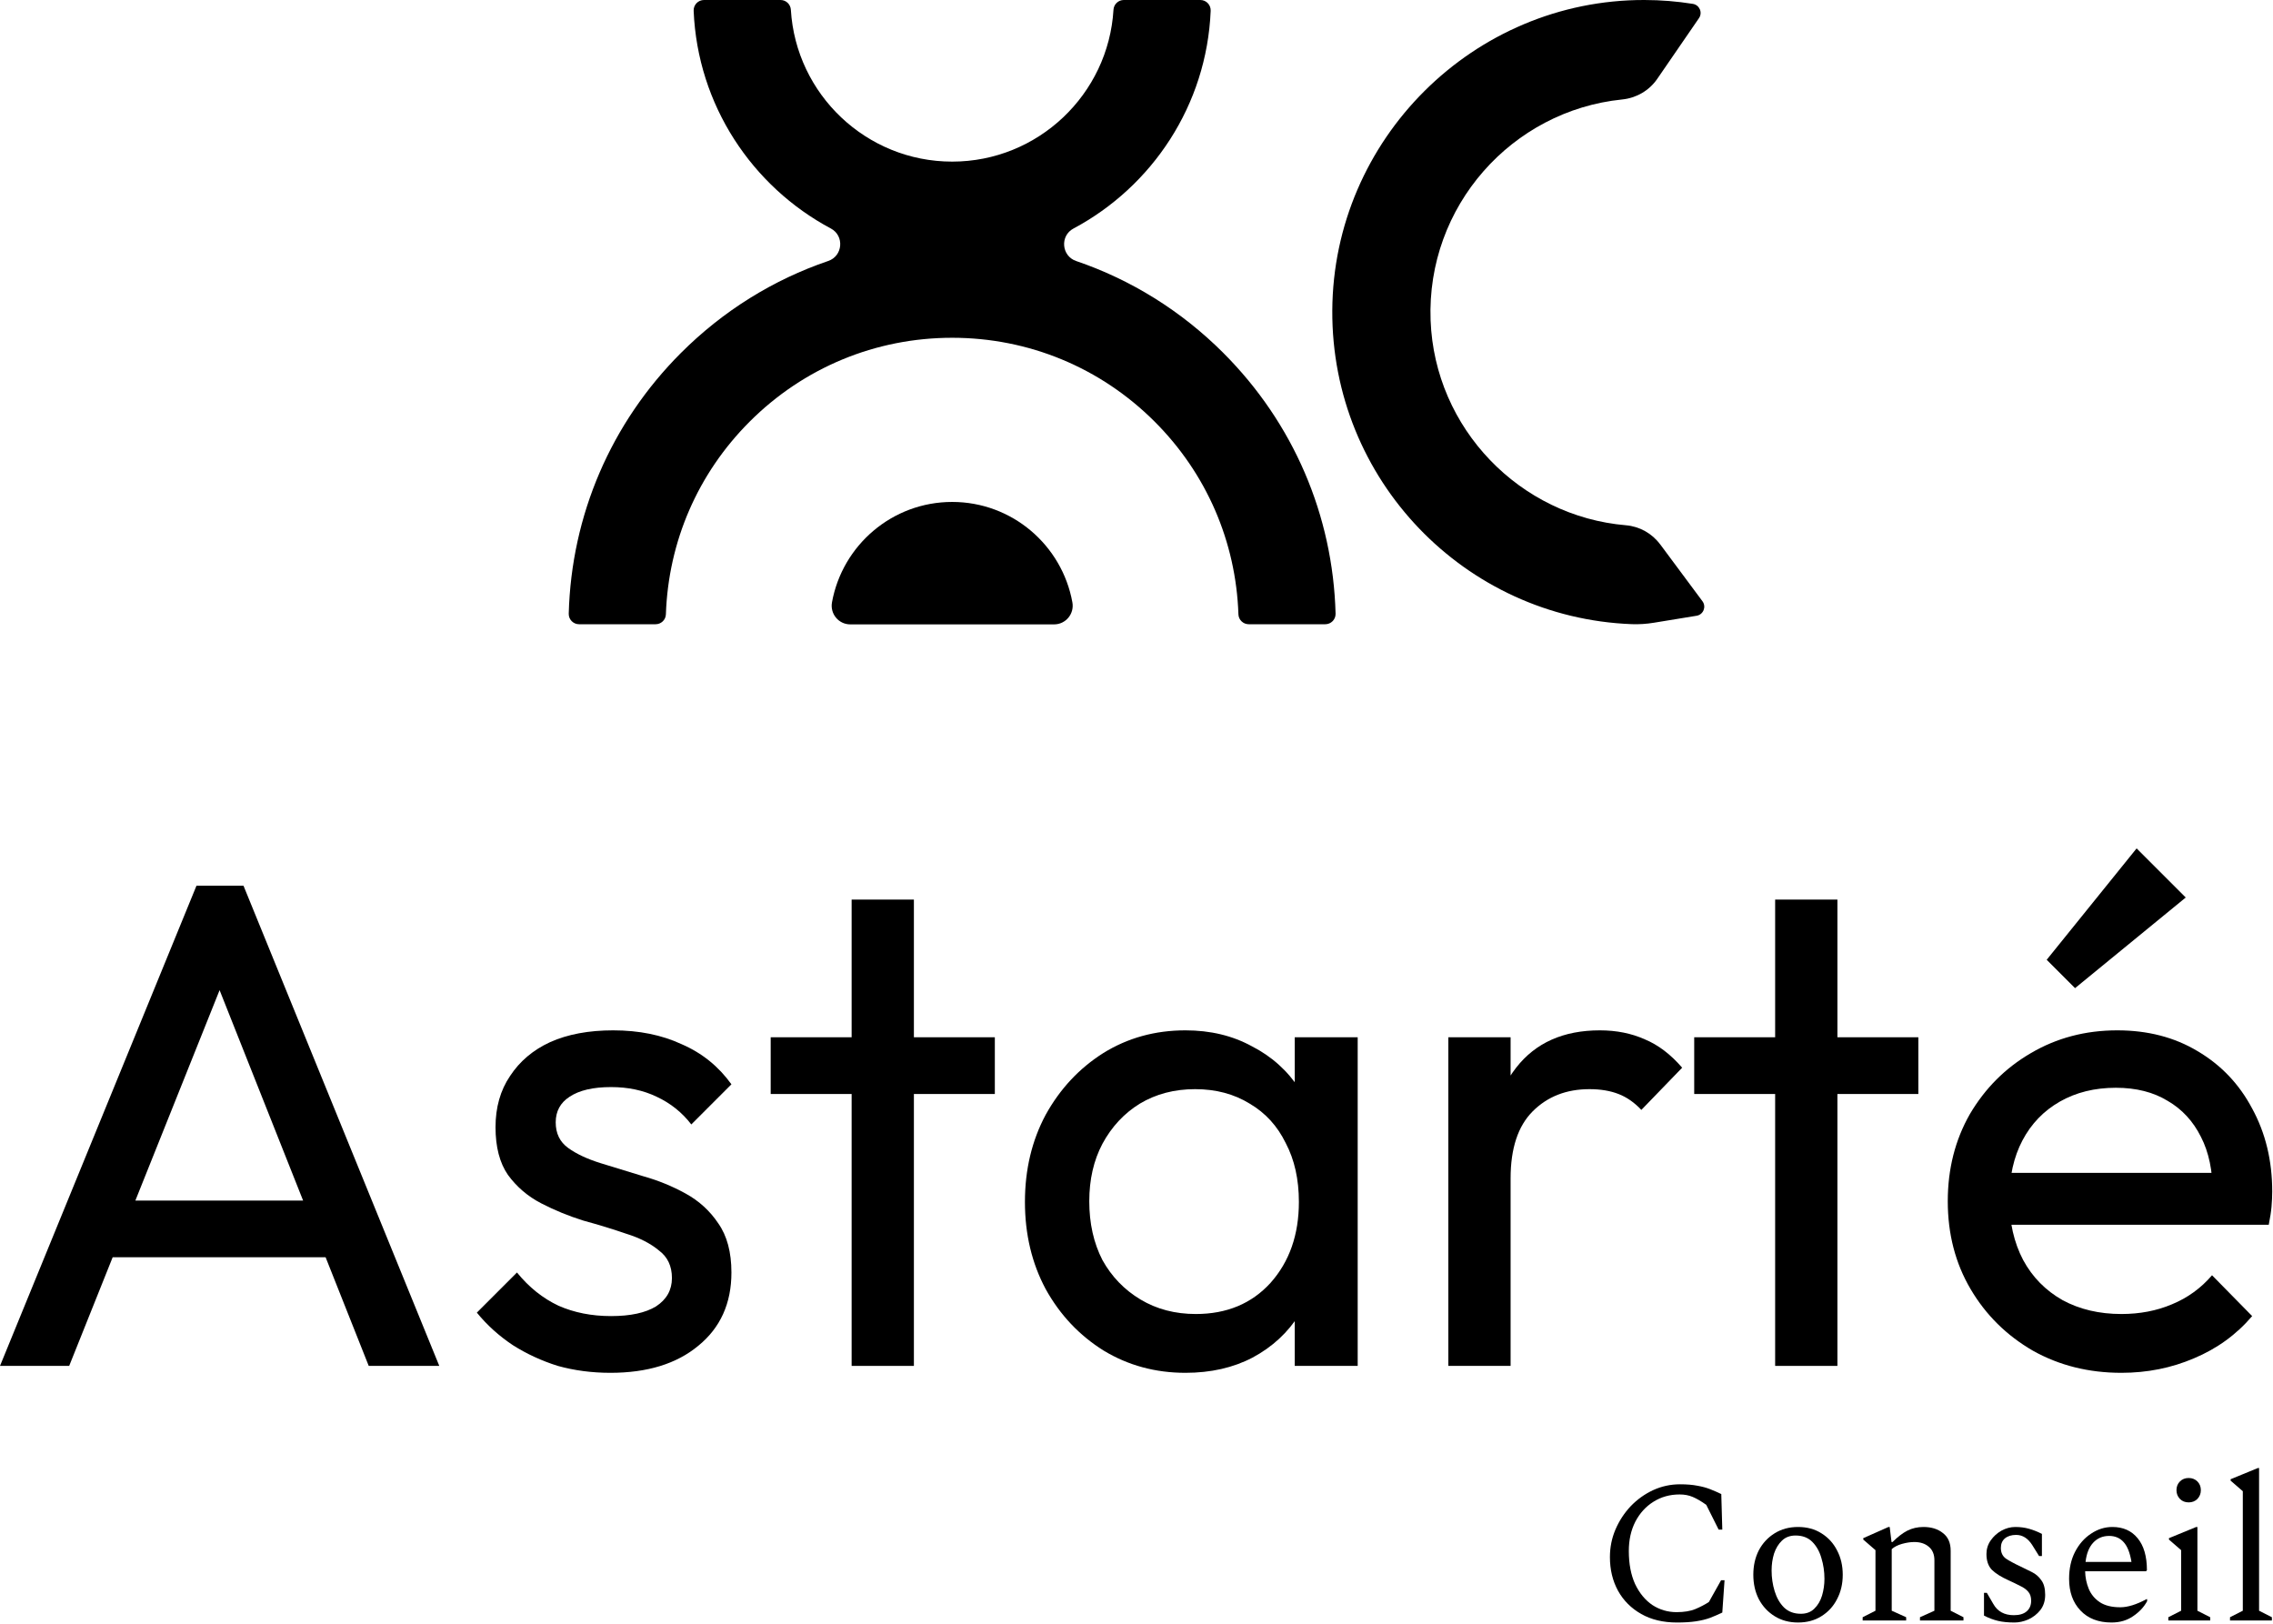
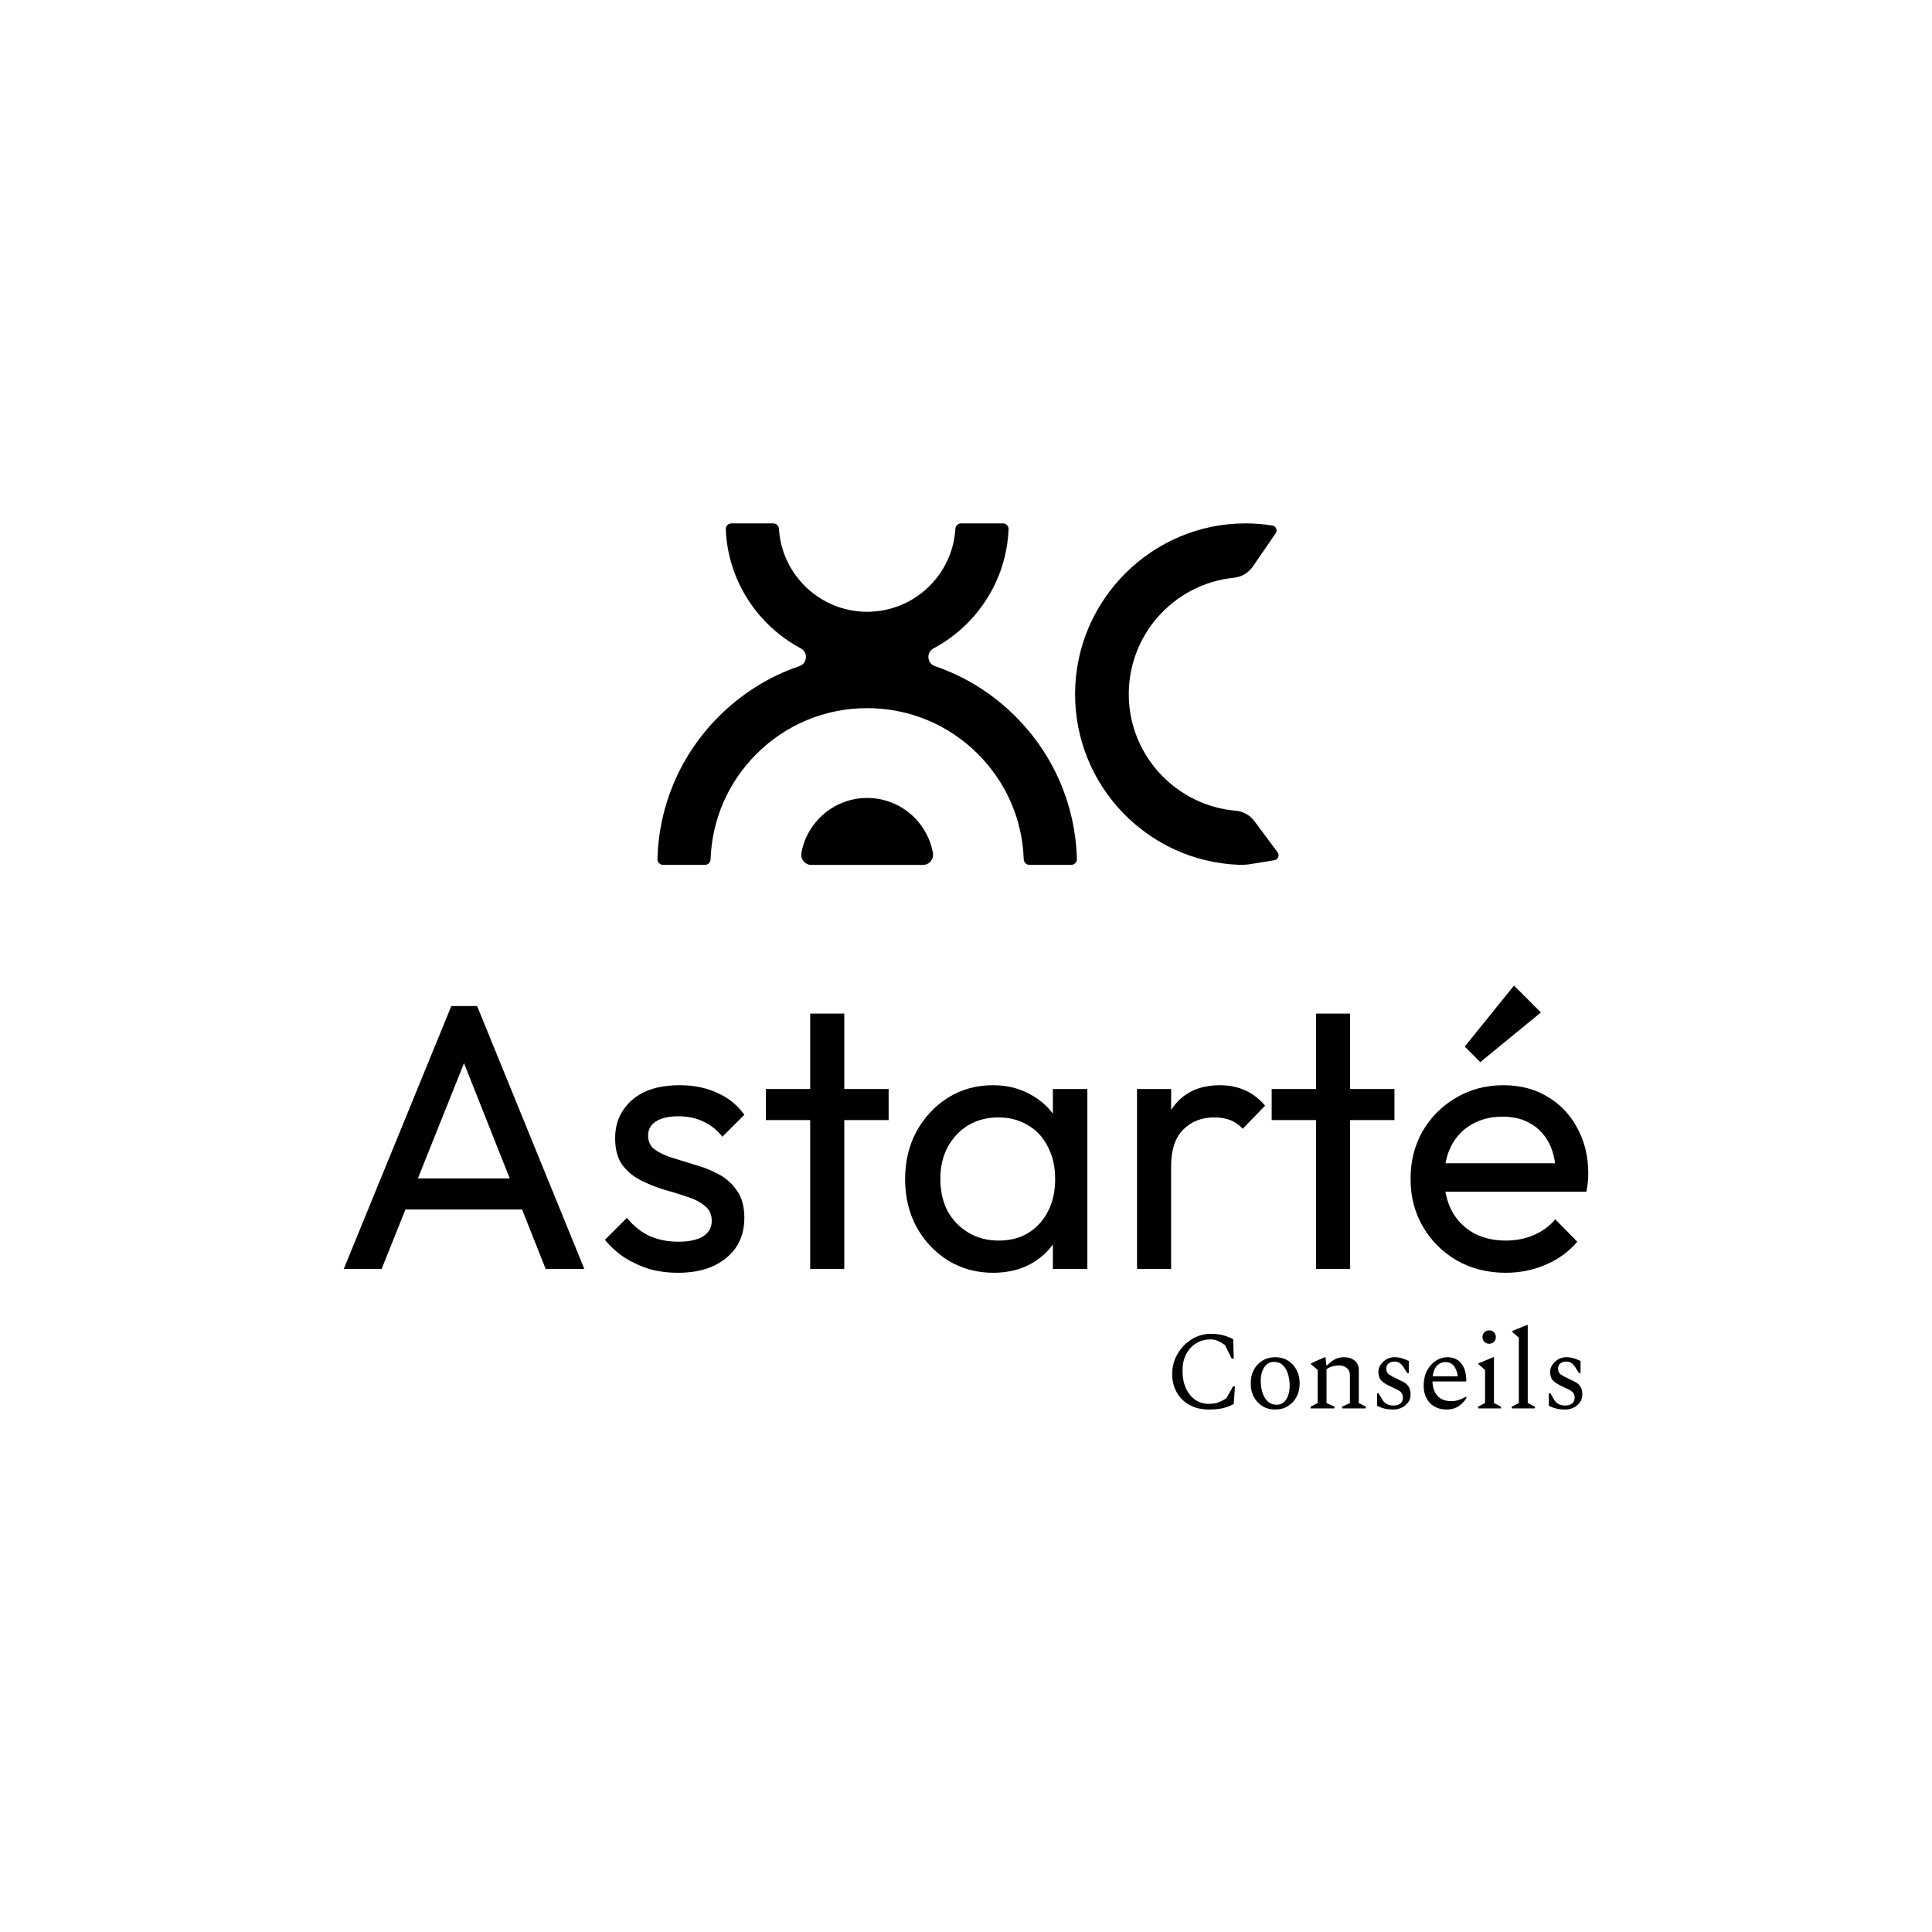
- <svg xmlns="http://www.w3.org/2000/svg" viewBox="0 0 1167 833.53" width="1167" height="833.53">
-   <g transform="translate(292 0) scale(0.665009)">
-     <path d="M842.62,420.22c-6.29-8.45-15.86-13.84-26.35-14.73-81.77-6.89-147.74-74.5-150.87-158.2-3.28-88.16,62.84-161.88,147.89-170.5,10.89-1.1,20.82-6.8,27.04-15.83l32.28-46.97c2.96-4.31.38-10.19-4.78-11.01C855.69,1.04,843.23.02,830.53,0c-132-.28-240.35,107.49-241.03,239.74-.66,130.56,102.27,237.17,231.2,242.09,5.72.21,11.44-.17,17.09-1.1l32.97-5.39c5.23-.85,7.67-6.95,4.53-11.2l-32.66-43.95v.04Z" />
-     <path d="M505.43,272.49c-32.56-32.56-71.36-56.59-113.71-71-11.31-3.85-12.6-19.46-2.06-25.07,60.77-32.39,102.94-95.25,105.95-168.06C495.81,3.8,492.19,0,487.65,0h-59.13c-4.23,0-7.7,3.3-7.95,7.53-3.9,65.3-58.27,117.23-124.54,117.23S175.4,72.83,171.49,7.53C171.24,3.31,167.77,0,163.54,0h-59.13c-4.55,0-8.16,3.8-7.97,8.34,3.01,72.81,45.18,135.68,105.95,168.06,10.54,5.62,9.26,21.23-2.06,25.07-42.35,14.41-81.15,38.45-113.71,71C32.62,326.5,2.04,397.69,0,473.75c-.12,4.47,3.51,8.14,7.97,8.14h59.08c4.28,0,7.82-3.37,7.96-7.65,1.9-56.2,24.68-108.76,64.64-148.72,41.77-41.77,97.3-64.77,156.37-64.77s114.6,23,156.37,64.77c39.96,39.96,62.74,92.52,64.64,148.72.14,4.28,3.69,7.65,7.96,7.65h59.08c4.47,0,8.09-3.67,7.97-8.14-2.04-76.05-32.62-147.25-86.63-201.26Z" />
-     <path d="M217.35,482c-8.98,0-15.71-8.16-14.11-17.01,7.99-44.08,46.51-77.51,92.8-77.51s84.8,33.43,92.8,77.51c1.61,8.85-5.13,17.01-14.11,17.01h-157.4.04Z" />
-   </g>
-   <g transform="translate(0 435.53) scale(1)">
-     <path d="M1089.17 269.227C1072.36 269.227 1057.2 265.438 1043.71 257.861C1030.21 250.047 1019.55 239.51 1011.74 226.25C1003.93 212.99 1000.02 197.954 1000.02 181.142C1000.02 164.567 1003.81 149.649 1011.38 136.389C1019.2 123.129 1029.62 112.71 1042.64 105.133C1055.9 97.319 1070.7 93.412 1087.04 93.412C1102.67 93.412 1116.4 96.964 1128.24 104.068C1140.31 111.171 1149.67 120.998 1156.3 133.548C1163.16 146.097 1166.6 160.305 1166.6 176.169C1166.6 178.537 1166.48 181.142 1166.24 183.983C1166.01 186.588 1165.53 189.666 1164.82 193.218H1022.39V166.579H1147.77L1136.05 176.88C1136.05 165.514 1134.04 155.924 1130.01 148.11C1125.99 140.059 1120.31 133.903 1112.97 129.641C1105.63 125.142 1096.75 122.892 1086.33 122.892C1075.44 122.892 1065.85 125.26 1057.56 129.996C1049.27 134.732 1042.88 141.362 1038.38 149.886C1033.88 158.41 1031.63 168.474 1031.63 180.076C1031.63 191.916 1034 202.334 1038.73 211.332C1043.47 220.093 1050.22 226.96 1058.98 231.933C1067.74 236.668 1077.8 239.036 1089.17 239.036C1098.64 239.036 1107.28 237.379 1115.1 234.064C1123.15 230.749 1130.01 225.776 1135.7 219.146L1156.3 240.102C1148.25 249.573 1138.3 256.795 1126.46 261.768C1114.86 266.74 1102.43 269.227 1089.17 269.227ZM1065.37 71.746L1050.81 57.184L1096.98 0L1122.2 25.218L1065.37 71.746Z" fill="black" />
-     <path d="M911.395 265.675V26.283H943.361V265.675H911.395ZM869.839 126.089V96.964H984.917V126.089H869.839Z" fill="black" />
-     <path d="M743.604 265.675V96.964H775.57V265.675H743.604ZM775.57 169.421L763.494 164.093C763.494 142.546 768.466 125.379 778.411 112.592C788.356 99.806 802.682 93.412 821.388 93.412C829.912 93.412 837.608 94.951 844.475 98.03C851.341 100.871 857.735 105.725 863.654 112.592L842.699 134.258C839.147 130.469 835.24 127.746 830.978 126.089C826.716 124.431 821.743 123.603 816.06 123.603C804.221 123.603 794.513 127.391 786.935 134.968C779.358 142.546 775.57 154.03 775.57 169.421Z" fill="black" />
-     <path d="M608.624 269.227C593.232 269.227 579.262 265.438 566.712 257.861C554.163 250.047 544.217 239.51 536.877 226.25C529.773 212.99 526.222 198.072 526.222 181.497C526.222 164.922 529.773 150.004 536.877 136.744C544.217 123.484 554.044 112.947 566.357 105.133C578.907 97.319 592.996 93.412 608.624 93.412C621.41 93.412 632.776 96.135 642.721 101.582C652.903 106.791 661.072 114.131 667.228 123.603C673.385 132.837 676.818 143.611 677.528 155.924V206.715C676.818 218.791 673.385 229.565 667.228 239.036C661.309 248.508 653.258 255.966 643.076 261.413C633.131 266.622 621.647 269.227 608.624 269.227ZM613.951 239.036C629.816 239.036 642.602 233.709 652.311 223.053C662.019 212.161 666.873 198.309 666.873 181.497C666.873 169.894 664.624 159.831 660.125 151.307C655.863 142.546 649.706 135.797 641.655 131.061C633.605 126.089 624.251 123.603 613.596 123.603C602.941 123.603 593.469 126.089 585.182 131.061C577.131 136.034 570.738 142.901 566.002 151.662C561.503 160.186 559.253 170.013 559.253 181.142C559.253 192.508 561.503 202.571 566.002 211.332C570.738 219.857 577.249 226.605 585.537 231.577C593.824 236.55 603.296 239.036 613.951 239.036ZM664.742 265.675V220.212L670.78 179.011L664.742 138.165V96.964H697.063V265.675H664.742Z" fill="black" />
-     <path d="M437.244 265.675V26.283H469.21V265.675H437.244ZM395.688 126.089V96.964H510.766V126.089H395.688Z" fill="black" />
-     <path d="M313.372 269.227C303.9 269.227 294.902 268.043 286.378 265.675C278.09 263.07 270.395 259.518 263.291 255.019C256.188 250.284 250.031 244.719 244.822 238.326L265.422 217.725C271.579 225.303 278.682 230.985 286.733 234.774C294.784 238.326 303.782 240.102 313.727 240.102C323.672 240.102 331.367 238.444 336.813 235.129C342.26 231.577 344.983 226.723 344.983 220.567C344.983 214.41 342.733 209.675 338.234 206.36C333.972 202.808 328.407 199.966 321.541 197.835C314.674 195.467 307.333 193.218 299.52 191.087C291.942 188.719 284.72 185.759 277.854 182.207C270.987 178.656 265.304 173.801 260.805 167.645C256.543 161.489 254.412 153.319 254.412 143.138C254.412 132.956 256.898 124.195 261.87 116.854C266.843 109.277 273.71 103.476 282.471 99.45C291.469 95.425 302.243 93.412 314.792 93.412C328.052 93.412 339.773 95.78 349.955 100.516C360.374 105.015 368.898 111.882 375.528 121.116L354.928 141.717C350.192 135.56 344.272 130.825 337.169 127.51C330.302 124.195 322.488 122.537 313.727 122.537C304.492 122.537 297.388 124.195 292.416 127.51C287.68 130.588 285.312 134.968 285.312 140.651C285.312 146.334 287.443 150.715 291.706 153.793C295.968 156.871 301.532 159.476 308.399 161.607C315.503 163.738 322.843 165.988 330.42 168.355C337.997 170.486 345.219 173.446 352.086 177.235C358.953 181.023 364.517 186.114 368.78 192.508C373.279 198.901 375.528 207.307 375.528 217.725C375.528 233.59 369.845 246.14 358.479 255.375C347.35 264.609 332.314 269.227 313.372 269.227Z" fill="black" />
-     <path d="M0 265.674L100.871 19.179H125.023L225.539 265.674H189.311L106.554 57.184H118.985L35.518 265.674H0ZM47.949 209.911V180.786H177.59V209.911H47.949Z" fill="black" />
-     <path d="M1144.93 396.366V394.697L1151.5 391.358V330.004L1145.24 324.578V323.847L1159.23 318.108H1159.85V391.358L1166.43 394.697V396.366H1144.93Z" fill="black" />
-     <path d="M1123.7 335.743C1121.89 335.743 1120.39 335.152 1119.21 333.969C1118.03 332.717 1117.44 331.221 1117.44 329.482C1117.44 327.674 1118.03 326.178 1119.21 324.996C1120.39 323.813 1121.89 323.222 1123.7 323.222C1125.51 323.222 1127 323.813 1128.19 324.996C1129.37 326.178 1129.96 327.674 1129.96 329.482C1129.96 331.221 1129.37 332.717 1128.19 333.969C1127 335.152 1125.51 335.743 1123.7 335.743ZM1113.26 396.367V394.697L1119.84 391.358V360.264L1113.58 354.838V354.107L1127.56 348.369H1128.19V391.358L1134.76 394.697V396.367H1113.26Z" fill="black" />
-     <path d="M1084.11 397.409C1077.37 397.409 1072.04 395.357 1068.15 391.253C1064.25 387.149 1062.31 381.723 1062.31 374.976C1062.31 369.758 1063.31 365.167 1065.33 361.202C1067.42 357.168 1070.17 354.037 1073.57 351.811C1076.98 349.516 1080.64 348.368 1084.53 348.368C1090.03 348.368 1094.34 350.281 1097.47 354.107C1100.67 357.933 1102.27 363.428 1102.27 370.593L1101.75 371.115H1070.55C1070.62 374.315 1071.24 377.341 1072.43 380.193C1073.61 382.975 1075.49 385.236 1078.06 386.975C1080.7 388.714 1084.22 389.584 1088.6 389.584C1092.43 389.584 1096.91 388.192 1102.06 385.41H1102.37V386.453C1100.77 389.445 1098.37 392.018 1095.17 394.175C1092.04 396.331 1088.36 397.409 1084.11 397.409ZM1082.86 352.959C1079.52 352.959 1076.77 354.142 1074.62 356.507C1072.53 358.802 1071.24 362.072 1070.76 366.315H1094.34C1093.57 361.585 1092.22 358.176 1090.27 356.089C1088.39 354.002 1085.92 352.959 1082.86 352.959Z" fill="black" />
-     <path d="M1034.28 397.409C1031.01 397.409 1028.19 397.131 1025.82 396.575C1023.46 396.018 1021.06 395.114 1018.62 393.862V382.175H1020.08L1023.42 387.914C1025.58 391.74 1029.09 393.653 1033.96 393.653C1036.81 393.653 1039.01 392.992 1040.54 391.671C1042.07 390.349 1042.83 388.54 1042.83 386.245C1042.83 384.297 1042.34 382.767 1041.37 381.654C1040.4 380.471 1039.01 379.462 1037.2 378.628C1035.46 377.723 1033.37 376.715 1030.94 375.602C1027.39 374.002 1024.64 372.263 1022.69 370.384C1020.81 368.437 1019.88 365.724 1019.88 362.246C1019.88 359.672 1020.61 357.341 1022.07 355.255C1023.53 353.168 1025.37 351.498 1027.6 350.246C1029.89 348.994 1032.26 348.368 1034.69 348.368C1037.27 348.368 1039.63 348.681 1041.79 349.307C1044.01 349.933 1046.21 350.803 1048.36 351.916V363.289H1046.9L1043.46 357.759C1041.23 354.211 1038.45 352.437 1035.11 352.437C1032.74 352.437 1030.83 353.029 1029.37 354.211C1027.98 355.394 1027.28 357.028 1027.28 359.115C1027.28 361.48 1028.12 363.289 1029.79 364.541C1031.53 365.724 1034.03 367.08 1037.3 368.611C1039.32 369.584 1041.3 370.558 1043.25 371.532C1045.2 372.506 1046.8 373.897 1048.05 375.706C1049.37 377.445 1050.03 379.949 1050.03 383.219C1050.03 386.279 1049.2 388.888 1047.53 391.045C1045.86 393.131 1043.81 394.731 1041.37 395.844C1038.94 396.888 1036.57 397.409 1034.28 397.409Z" fill="black" />
-     <path d="M956.326 396.366V394.697L962.9 391.358V360.263L956.639 354.837V354.107L969.578 348.368H970.204L971.143 356.089H971.665C974.308 353.446 976.847 351.498 979.282 350.246C981.786 348.994 984.534 348.368 987.525 348.368C991.629 348.368 994.968 349.411 997.542 351.498C1000.19 353.516 1001.51 356.542 1001.51 360.576V391.358L1008.08 394.697V396.366H985.751V394.697L993.16 391.358V365.48C993.16 362.42 992.186 360.089 990.238 358.489C988.36 356.889 985.89 356.089 982.829 356.089C980.951 356.089 978.864 356.402 976.569 357.028C974.343 357.655 972.569 358.559 971.247 359.741V391.358L978.656 394.697V396.366H956.326Z" fill="black" />
-     <path d="M923.141 397.409C918.62 397.409 914.62 396.331 911.142 394.175C907.664 392.018 904.951 389.097 903.003 385.41C901.125 381.723 900.186 377.549 900.186 372.889C900.186 368.228 901.125 364.054 903.003 360.367C904.951 356.681 907.664 353.759 911.142 351.603C914.62 349.446 918.62 348.368 923.141 348.368C927.732 348.368 931.732 349.446 935.141 351.603C938.619 353.759 941.297 356.681 943.175 360.367C945.123 364.054 946.097 368.228 946.097 372.889C946.097 377.549 945.123 381.723 943.175 385.41C941.297 389.097 938.619 392.018 935.141 394.175C931.732 396.331 927.732 397.409 923.141 397.409ZM924.602 392.923C927.454 392.923 929.75 392.053 931.489 390.314C933.297 388.575 934.619 386.349 935.454 383.636C936.288 380.854 936.706 377.967 936.706 374.976C936.706 371.289 936.184 367.741 935.141 364.333C934.167 360.924 932.602 358.141 930.445 355.985C928.289 353.829 925.437 352.75 921.889 352.75C919.037 352.75 916.707 353.62 914.898 355.359C913.089 357.098 911.733 359.324 910.829 362.037C909.994 364.75 909.576 367.637 909.576 370.697C909.576 374.384 910.098 377.932 911.142 381.341C912.185 384.749 913.785 387.532 915.941 389.688C918.167 391.844 921.054 392.923 924.602 392.923Z" fill="black" />
-     <path d="M860.995 397.41C853.9 397.41 847.778 395.949 842.63 393.027C837.483 390.106 833.518 386.141 830.735 381.132C827.953 376.054 826.562 370.28 826.562 363.811C826.562 358.872 827.501 354.177 829.379 349.725C831.327 345.203 833.935 341.203 837.205 337.725C840.544 334.247 844.37 331.499 848.682 329.482C853.065 327.465 857.691 326.456 862.56 326.456C866.038 326.456 868.995 326.7 871.429 327.186C873.864 327.604 876.055 328.195 878.003 328.96C879.951 329.725 881.864 330.56 883.742 331.465L884.264 349.725H882.385L876.02 336.995C873.377 335.117 871.047 333.76 869.029 332.925C867.082 332.091 864.856 331.673 862.351 331.673C857.343 331.673 852.856 332.925 848.891 335.43C844.996 337.864 841.9 341.273 839.604 345.655C837.378 350.038 836.265 355.046 836.265 360.681C836.265 367.289 837.344 372.959 839.5 377.689C841.726 382.35 844.683 385.932 848.369 388.436C852.126 390.871 856.265 392.088 860.786 392.088C864.612 392.088 867.812 391.567 870.386 390.523C873.029 389.41 875.36 388.193 877.377 386.871L883.638 375.706H885.411L884.264 392.297C882.246 393.271 880.159 394.175 878.003 395.01C875.916 395.775 873.516 396.366 870.803 396.784C868.09 397.201 864.821 397.41 860.995 397.41Z" fill="black" />
-   </g>
+ <svg xmlns="http://www.w3.org/2000/svg" width="326" height="326" viewBox="0 0 326 326" fill="none">
+   <path d="M211.666 138.559C210.915 137.549 209.77 136.905 208.516 136.798C198.741 135.974 190.854 127.89 190.48 117.882C190.088 107.341 197.993 98.526 208.16 97.495C209.462 97.364 210.649 96.682 211.393 95.603L215.252 89.986C215.606 89.471 215.297 88.768 214.68 88.67C213.229 88.438 211.739 88.316 210.221 88.314C194.441 88.28 181.488 101.166 181.407 116.979C181.328 132.59 193.633 145.338 209.046 145.926C209.73 145.951 210.414 145.906 211.089 145.795L215.031 145.15C215.656 145.049 215.947 144.319 215.572 143.811L211.668 138.556V138.561L211.666 138.559Z" fill="black" />
+   <path d="M171.357 120.895C167.464 117.002 162.826 114.129 157.763 112.406C156.411 111.945 156.257 110.079 157.517 109.408C164.782 105.535 169.823 98.019 170.183 89.313C170.207 88.768 169.774 88.314 169.231 88.314H162.162C161.657 88.314 161.242 88.708 161.212 89.214C160.746 97.022 154.246 103.231 146.324 103.231C138.401 103.231 131.903 97.022 131.435 89.214C131.405 88.709 130.99 88.314 130.485 88.314H123.416C122.872 88.314 122.44 88.768 122.463 89.311C122.823 98.017 127.864 105.534 135.129 109.406C136.389 110.078 136.236 111.944 134.883 112.403C129.82 114.126 125.182 117.001 121.289 120.893C114.834 127.353 111.178 135.866 110.934 144.96C110.92 145.495 111.354 145.933 111.887 145.933H118.95C119.461 145.933 119.884 145.53 119.901 145.019C120.128 138.299 122.852 132.014 127.629 127.236C132.622 122.242 139.261 119.492 146.322 119.492C153.384 119.492 160.023 122.242 165.016 127.236C169.793 132.014 172.516 138.299 172.744 145.019C172.76 145.53 173.185 145.933 173.695 145.933H180.758C181.292 145.933 181.725 145.495 181.711 144.96C181.467 135.867 177.811 127.353 171.354 120.895H171.357Z" fill="black" />
+   <path d="M136.917 145.947C135.844 145.947 135.039 144.971 135.23 143.913C136.186 138.642 140.791 134.645 146.324 134.645C151.858 134.645 156.462 138.642 157.418 143.913C157.611 144.971 156.805 145.947 155.732 145.947H136.915H136.92H136.917Z" fill="black" />
+   <path d="M254.062 214.765C251.035 214.765 248.307 214.083 245.878 212.719C243.448 211.312 241.53 209.415 240.124 207.028C238.717 204.641 238.014 201.935 238.014 198.908C238.014 195.925 238.696 193.239 240.06 190.853C241.466 188.466 243.342 186.59 245.686 185.226C248.073 183.82 250.737 183.116 253.678 183.116C256.491 183.116 258.963 183.756 261.095 185.034C263.268 186.313 264.952 188.082 266.146 190.341C267.382 192.6 268 195.158 268 198.013C268 198.44 267.978 198.908 267.936 199.42C267.893 199.889 267.808 200.443 267.68 201.082H242.042V196.287H264.611L262.501 198.141C262.501 196.095 262.139 194.369 261.414 192.962C260.69 191.513 259.667 190.405 258.345 189.638C257.024 188.828 255.426 188.423 253.55 188.423C251.589 188.423 249.863 188.849 248.371 189.702C246.879 190.554 245.729 191.748 244.919 193.282C244.109 194.817 243.704 196.628 243.704 198.717C243.704 200.848 244.13 202.723 244.983 204.343C245.835 205.92 247.05 207.156 248.627 208.051C250.204 208.904 252.016 209.33 254.062 209.33C255.767 209.33 257.322 209.032 258.729 208.435C260.178 207.838 261.414 206.943 262.437 205.75L266.146 209.522C264.696 211.227 262.906 212.527 260.775 213.422C258.686 214.317 256.449 214.765 254.062 214.765ZM249.778 179.216L247.157 176.595L255.468 166.301L260.008 170.84L249.778 179.216Z" fill="black" />
+   <path d="M222.061 214.125V171.032H227.815V214.125H222.061ZM214.58 188.998V183.756H235.295V188.998H214.58Z" fill="black" />
+   <path d="M191.856 214.125V183.756H197.611V214.125H191.856ZM197.611 196.799L195.437 195.84C195.437 191.961 196.332 188.871 198.122 186.569C199.912 184.267 202.491 183.116 205.858 183.116C207.393 183.116 208.778 183.393 210.014 183.948C211.25 184.459 212.401 185.333 213.467 186.569L209.695 190.469C209.055 189.787 208.352 189.297 207.585 188.999C206.818 188.7 205.922 188.551 204.899 188.551C202.768 188.551 201.021 189.233 199.657 190.597C198.293 191.961 197.611 194.028 197.611 196.799Z" fill="black" />
+   <path d="M167.558 214.765C164.787 214.765 162.272 214.083 160.013 212.719C157.754 211.312 155.964 209.415 154.643 207.029C153.364 204.642 152.725 201.956 152.725 198.973C152.725 195.989 153.364 193.304 154.643 190.917C155.964 188.53 157.733 186.633 159.949 185.226C162.208 183.82 164.745 183.116 167.558 183.116C169.86 183.116 171.905 183.607 173.696 184.587C175.529 185.525 176.999 186.846 178.107 188.551C179.216 190.213 179.834 192.153 179.961 194.369V203.512C179.834 205.686 179.216 207.625 178.107 209.33C177.042 211.035 175.592 212.378 173.76 213.358C171.969 214.296 169.902 214.765 167.558 214.765ZM168.517 209.33C171.373 209.33 173.674 208.371 175.422 206.453C177.17 204.492 178.043 201.999 178.043 198.973C178.043 196.884 177.638 195.072 176.829 193.538C176.061 191.961 174.953 190.746 173.504 189.894C172.055 188.999 170.371 188.551 168.453 188.551C166.535 188.551 164.83 188.999 163.338 189.894C161.889 190.789 160.738 192.025 159.885 193.602C159.076 195.136 158.671 196.905 158.671 198.909C158.671 200.955 159.076 202.766 159.885 204.343C160.738 205.878 161.91 207.092 163.402 207.988C164.894 208.883 166.599 209.33 168.517 209.33ZM177.66 214.125V205.942L178.747 198.525L177.66 191.172V183.756H183.478V214.125H177.66Z" fill="black" />
+   <path d="M136.708 214.125V171.032H142.462V214.125H136.708ZM129.228 188.998V183.756H149.943V188.998H129.228Z" fill="black" />
+   <path d="M114.41 214.765C112.705 214.765 111.085 214.552 109.551 214.125C108.059 213.657 106.674 213.017 105.395 212.207C104.116 211.355 103.008 210.353 102.07 209.202L105.779 205.494C106.887 206.858 108.166 207.881 109.615 208.563C111.064 209.202 112.684 209.522 114.474 209.522C116.264 209.522 117.649 209.224 118.63 208.627C119.61 207.988 120.1 207.114 120.1 206.006C120.1 204.897 119.695 204.045 118.886 203.448C118.118 202.809 117.117 202.297 115.881 201.914C114.644 201.487 113.323 201.082 111.916 200.699C110.553 200.273 109.252 199.74 108.016 199.1C106.78 198.461 105.757 197.587 104.947 196.479C104.18 195.371 103.797 193.9 103.797 192.067C103.797 190.235 104.244 188.658 105.139 187.336C106.034 185.972 107.27 184.928 108.848 184.203C110.467 183.479 112.407 183.116 114.666 183.116C117.053 183.116 119.163 183.543 120.995 184.395C122.871 185.205 124.405 186.441 125.599 188.103L121.891 191.812C121.038 190.703 119.972 189.851 118.694 189.254C117.458 188.658 116.051 188.359 114.474 188.359C112.812 188.359 111.533 188.658 110.638 189.254C109.785 189.808 109.359 190.597 109.359 191.62C109.359 192.643 109.743 193.431 110.51 193.986C111.277 194.54 112.279 195.009 113.515 195.392C114.794 195.776 116.115 196.181 117.479 196.607C118.843 196.991 120.143 197.523 121.379 198.205C122.615 198.887 123.617 199.804 124.384 200.955C125.194 202.105 125.599 203.619 125.599 205.494C125.599 208.35 124.576 210.609 122.53 212.271C120.527 213.934 117.82 214.765 114.41 214.765Z" fill="black" />
+   <path d="M58 214.125L76.158 169.754H80.505L98.6 214.125H92.078L77.181 176.595H79.419L64.394 214.125H58ZM66.631 204.087V198.845H89.968V204.087H66.631Z" fill="black" />
+   <path d="M255.1 237.651V237.351L256.283 236.75V225.705L255.156 224.729V224.597L257.673 223.564H257.786V236.75L258.969 237.351V237.651H255.1Z" fill="black" />
+   <path d="M251.278 226.738C250.952 226.738 250.683 226.632 250.47 226.419C250.257 226.194 250.151 225.925 250.151 225.611C250.151 225.286 250.257 225.017 250.47 224.804C250.683 224.591 250.952 224.484 251.278 224.484C251.603 224.484 251.873 224.591 252.085 224.804C252.298 225.017 252.405 225.286 252.405 225.611C252.405 225.925 252.298 226.194 252.085 226.419C251.873 226.632 251.603 226.738 251.278 226.738ZM249.399 237.651V237.351L250.583 236.75V231.152L249.456 230.176V230.044L251.973 229.011H252.085V236.75L253.269 237.351V237.651H249.399Z" fill="black" />
+   <path d="M244.151 237.839C242.937 237.839 241.979 237.47 241.277 236.731C240.576 235.992 240.226 235.015 240.226 233.801C240.226 232.862 240.407 232.035 240.77 231.321C241.146 230.595 241.641 230.032 242.254 229.631C242.868 229.218 243.525 229.011 244.226 229.011C245.216 229.011 245.992 229.355 246.555 230.044C247.131 230.733 247.419 231.722 247.419 233.012L247.326 233.106H241.709C241.722 233.682 241.835 234.226 242.048 234.74C242.26 235.241 242.599 235.648 243.062 235.961C243.538 236.274 244.17 236.43 244.959 236.43C245.648 236.43 246.455 236.18 247.382 235.679H247.438V235.867C247.15 236.405 246.718 236.869 246.142 237.257C245.579 237.645 244.915 237.839 244.151 237.839ZM243.926 229.837C243.325 229.837 242.83 230.05 242.442 230.476C242.066 230.889 241.835 231.478 241.747 232.242H245.992C245.854 231.39 245.61 230.777 245.259 230.401C244.921 230.025 244.477 229.837 243.926 229.837Z" fill="black" />
+   <path d="M235.179 237.839C234.59 237.839 234.083 237.789 233.657 237.689C233.232 237.589 232.8 237.426 232.361 237.2V235.097H232.624L233.225 236.13C233.614 236.819 234.246 237.163 235.122 237.163C235.636 237.163 236.03 237.044 236.306 236.806C236.581 236.568 236.719 236.243 236.719 235.829C236.719 235.479 236.631 235.203 236.456 235.003C236.281 234.79 236.03 234.608 235.705 234.458C235.392 234.295 235.016 234.114 234.578 233.913C233.939 233.625 233.444 233.312 233.094 232.974C232.756 232.624 232.587 232.135 232.587 231.509C232.587 231.046 232.718 230.626 232.981 230.251C233.244 229.875 233.576 229.575 233.977 229.349C234.39 229.124 234.816 229.011 235.254 229.011C235.717 229.011 236.143 229.067 236.531 229.18C236.932 229.293 237.326 229.449 237.714 229.65V231.697H237.452L236.832 230.702C236.431 230.063 235.93 229.744 235.329 229.744C234.903 229.744 234.559 229.85 234.296 230.063C234.046 230.276 233.92 230.57 233.92 230.946C233.92 231.371 234.071 231.697 234.371 231.922C234.684 232.135 235.135 232.379 235.723 232.655C236.087 232.83 236.443 233.006 236.794 233.181C237.145 233.356 237.433 233.607 237.658 233.932C237.896 234.245 238.015 234.696 238.015 235.285C238.015 235.836 237.865 236.305 237.564 236.693C237.264 237.069 236.894 237.357 236.456 237.557C236.018 237.745 235.592 237.839 235.179 237.839Z" fill="black" />
+   <path d="M264.161 237.839C263.573 237.839 263.066 237.789 262.64 237.689C262.214 237.589 261.782 237.426 261.344 237.2V235.097H261.607L262.208 236.13C262.596 236.819 263.228 237.163 264.105 237.163C264.618 237.163 265.013 237.044 265.288 236.806C265.564 236.568 265.701 236.243 265.701 235.829C265.701 235.479 265.614 235.203 265.438 235.003C265.263 234.79 265.013 234.608 264.687 234.458C264.374 234.295 263.998 234.114 263.56 233.913C262.922 233.625 262.427 233.312 262.076 232.974C261.738 232.624 261.569 232.135 261.569 231.509C261.569 231.046 261.701 230.626 261.964 230.251C262.227 229.875 262.558 229.575 262.959 229.349C263.372 229.124 263.798 229.011 264.236 229.011C264.7 229.011 265.125 229.067 265.514 229.18C265.914 229.293 266.309 229.449 266.697 229.65V231.697H266.434L265.814 230.702C265.413 230.063 264.913 229.744 264.311 229.744C263.886 229.744 263.541 229.85 263.278 230.063C263.028 230.276 262.903 230.57 262.903 230.946C262.903 231.371 263.053 231.697 263.354 231.922C263.667 232.135 264.117 232.379 264.706 232.655C265.069 232.83 265.426 233.006 265.777 233.181C266.127 233.356 266.415 233.607 266.641 233.932C266.878 234.245 266.997 234.696 266.997 235.285C266.997 235.836 266.847 236.305 266.547 236.693C266.246 237.069 265.877 237.357 265.438 237.557C265 237.745 264.574 237.839 264.161 237.839Z" fill="black" />
+   <path d="M221.148 237.651V237.351L222.332 236.75V231.152L221.205 230.176V230.044L223.534 229.011H223.647L223.816 230.401H223.91C224.385 229.925 224.842 229.575 225.281 229.349C225.731 229.124 226.226 229.011 226.765 229.011C227.503 229.011 228.104 229.199 228.568 229.575C229.044 229.938 229.281 230.482 229.281 231.209V236.75L230.465 237.351V237.651H226.445V237.351L227.779 236.75V232.091C227.779 231.54 227.604 231.121 227.253 230.833C226.915 230.545 226.47 230.401 225.919 230.401C225.581 230.401 225.206 230.457 224.792 230.57C224.392 230.683 224.072 230.846 223.834 231.058V236.75L225.168 237.351V237.651H221.148Z" fill="black" />
+   <path d="M215.174 237.839C214.36 237.839 213.64 237.645 213.014 237.257C212.388 236.869 211.9 236.343 211.549 235.679C211.211 235.015 211.042 234.264 211.042 233.425C211.042 232.586 211.211 231.835 211.549 231.171C211.9 230.507 212.388 229.982 213.014 229.593C213.64 229.205 214.36 229.011 215.174 229.011C216.001 229.011 216.721 229.205 217.334 229.593C217.96 229.982 218.442 230.507 218.781 231.171C219.131 231.835 219.307 232.586 219.307 233.425C219.307 234.264 219.131 235.015 218.781 235.679C218.442 236.343 217.96 236.869 217.334 237.257C216.721 237.645 216.001 237.839 215.174 237.839ZM215.437 237.031C215.951 237.031 216.364 236.875 216.677 236.562C217.002 236.249 217.24 235.848 217.391 235.36C217.541 234.859 217.616 234.339 217.616 233.801C217.616 233.137 217.522 232.498 217.334 231.885C217.159 231.271 216.877 230.77 216.489 230.382C216.101 229.994 215.587 229.8 214.949 229.8C214.435 229.8 214.016 229.956 213.69 230.27C213.365 230.583 213.121 230.983 212.958 231.472C212.808 231.96 212.732 232.48 212.732 233.031C212.732 233.694 212.826 234.333 213.014 234.946C213.202 235.56 213.49 236.061 213.878 236.449C214.279 236.837 214.799 237.031 215.437 237.031Z" fill="black" />
+   <path d="M203.987 237.839C202.71 237.839 201.608 237.576 200.682 237.05C199.755 236.524 199.041 235.811 198.54 234.909C198.04 233.995 197.789 232.956 197.789 231.791C197.789 230.902 197.958 230.057 198.296 229.255C198.647 228.442 199.116 227.721 199.705 227.095C200.306 226.469 200.995 225.975 201.771 225.612C202.56 225.248 203.393 225.067 204.269 225.067C204.895 225.067 205.427 225.111 205.866 225.198C206.304 225.273 206.698 225.38 207.049 225.518C207.4 225.655 207.744 225.806 208.082 225.968L208.176 229.255H207.838L206.692 226.964C206.216 226.626 205.797 226.382 205.434 226.231C205.083 226.081 204.682 226.006 204.232 226.006C203.33 226.006 202.522 226.231 201.809 226.682C201.107 227.12 200.55 227.734 200.137 228.523C199.736 229.312 199.536 230.213 199.536 231.228C199.536 232.417 199.73 233.438 200.118 234.289C200.519 235.128 201.051 235.773 201.715 236.224C202.391 236.662 203.136 236.881 203.95 236.881C204.639 236.881 205.215 236.787 205.678 236.6C206.154 236.399 206.573 236.18 206.936 235.942L208.063 233.932H208.383L208.176 236.919C207.813 237.094 207.437 237.257 207.049 237.407C206.673 237.545 206.241 237.651 205.753 237.727C205.265 237.802 204.676 237.839 203.987 237.839Z" fill="black" />
</svg>
